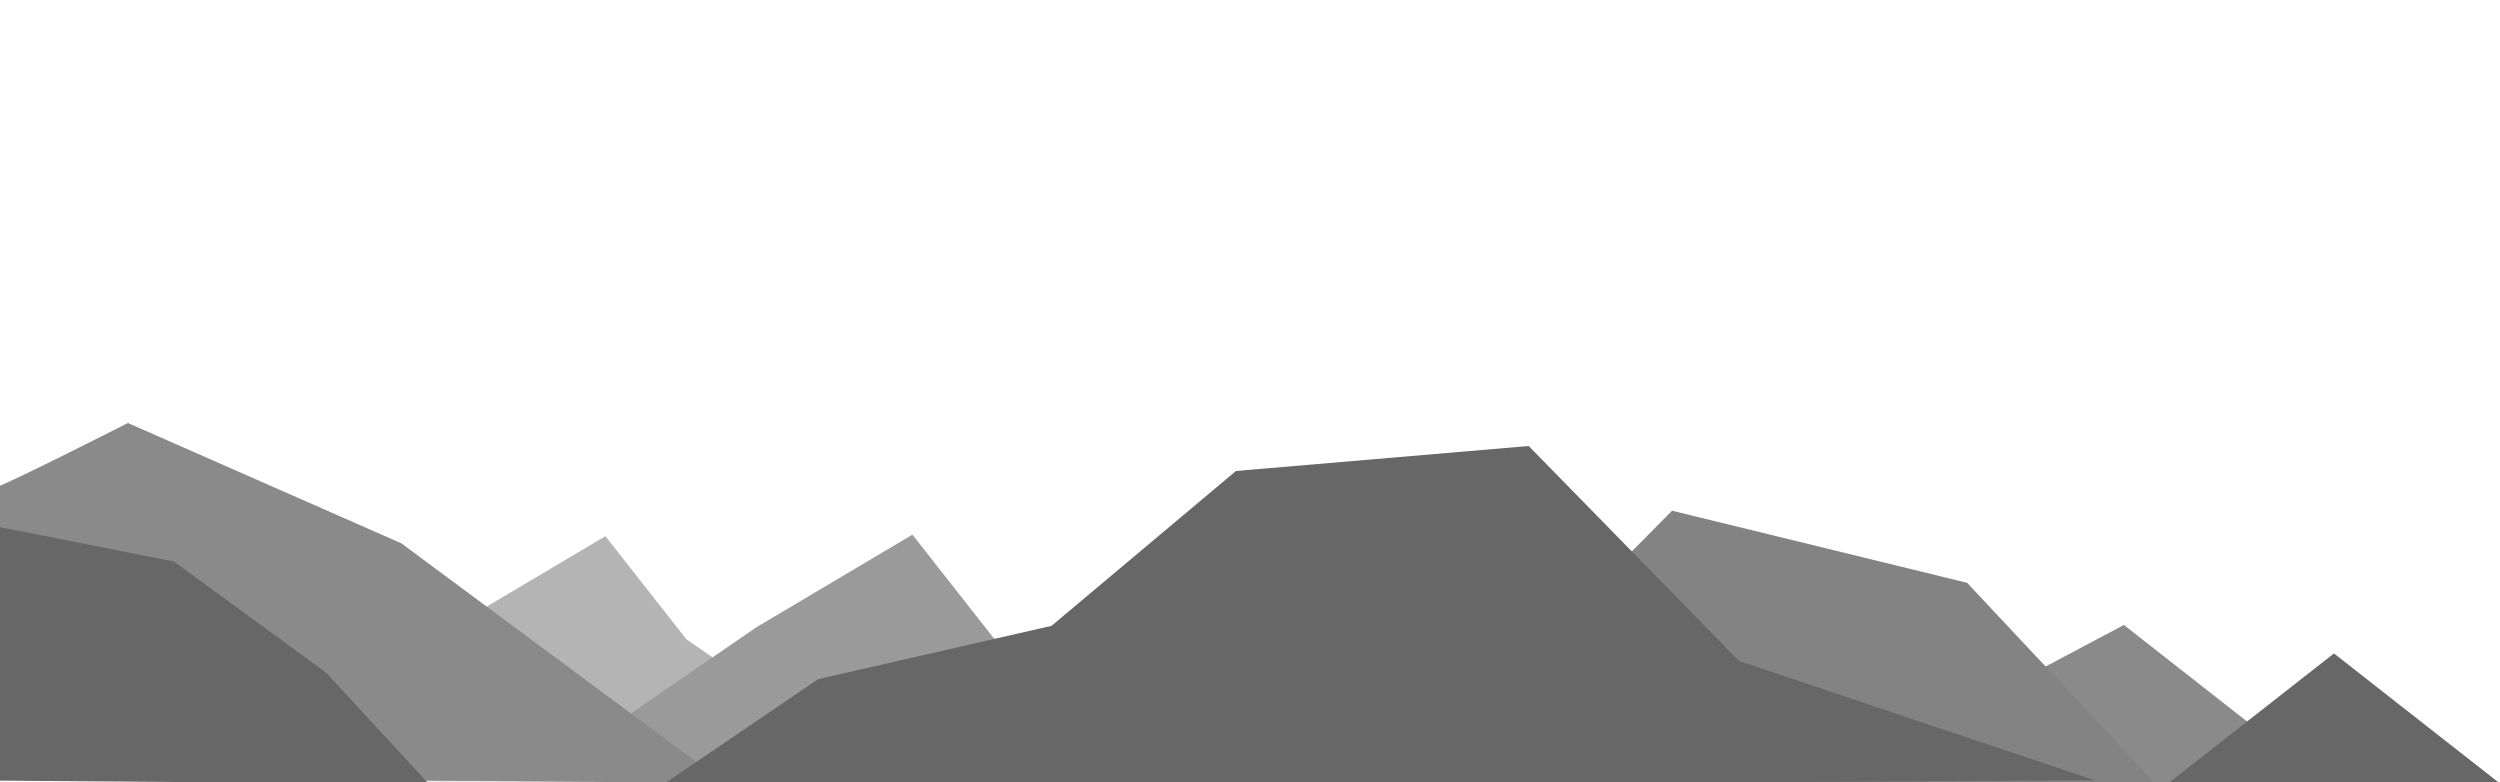
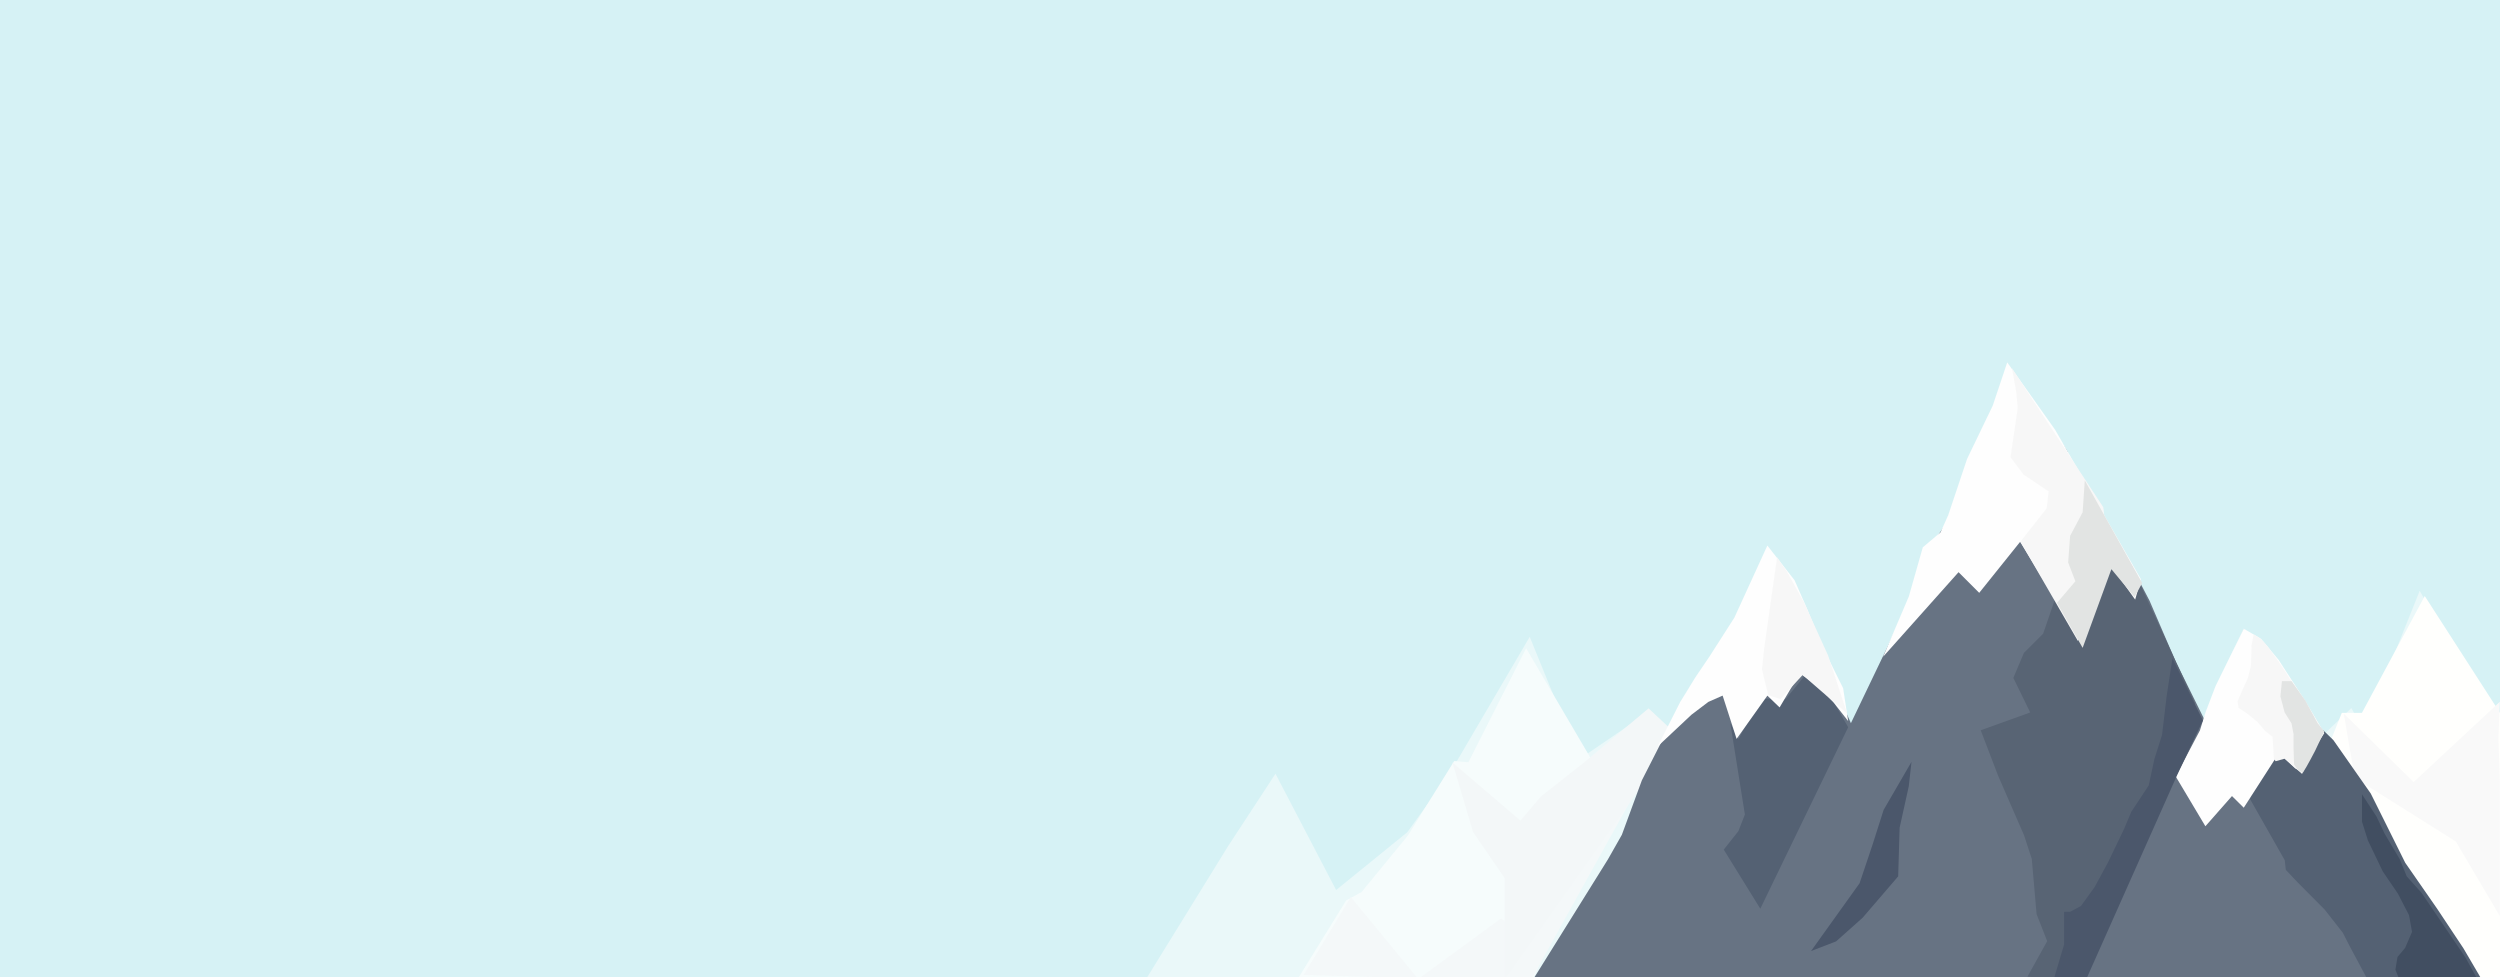
- <svg xmlns="http://www.w3.org/2000/svg" width="100%" height="100%" viewBox="0 0 1024 320" version="1.1" xml:space="preserve" style="fill-rule:evenodd;clip-rule:evenodd;stroke-linejoin:round;stroke-miterlimit:1.414;">
-   <g id="hero">
-     <g id="mountains">
-       <path id="Triangle-1-Copy" d="M247.977,219.606L281.166,261.87L365.744,320.317L93.156,319.883L184.27,257.408L247.977,219.606Z" style="fill:rgb(180,180,180);" />
-       <path id="Triangle-1-Copy1" d="M373.731,218.992L406.92,261.257L491.498,319.704L218.909,319.27L310.024,256.795L373.731,218.992Z" style="fill:rgb(154,154,154);" />
-       <path id="Triangle-1-Copy-4" d="M-1.719,199.547C0.821,199.461 52.388,173.262 52.388,173.262L164.372,222.538L296.888,320.732L-0.771,318.188L-1.719,199.547Z" style="fill:rgb(139,138,138);" />
-       <path id="Triangle-1-Copy-7" d="M869.953,255.991L955.988,323.399L783.918,323.399L823.291,280.714L869.953,255.991Z" style="fill:rgb(139,138,138);" />
-       <path id="Triangle-1-Copy-8" d="M955.988,267.648L1027.14,323.399L884.831,323.399L955.988,267.648Z" style="fill:rgb(103,103,103);" />
-       <path id="Triangle-1-Copy-5" d="M-0.62,319.748L-2.353,215.474L71.194,229.977L133.61,275.545L175.672,321.138L-0.62,319.748Z" style="fill:rgb(103,103,103);" />
-       <path id="Triangle-1-Copy-6" d="M684.884,209.188L805.732,238.723L883.766,321.93L575.049,320.191L684.884,209.188Z" style="fill:rgb(131,131,131);" />
-       <path id="Triangle-1" d="M626.153,182.681L712.302,270.726L858.059,319.613L758.483,320.221L668.319,320.606L332.07,320.857L272.73,320.583L335.086,278.18L430.704,256.342L506.241,192.916L626.153,182.681Z" style="fill:rgb(103,103,103);" />
+ <svg xmlns="http://www.w3.org/2000/svg" width="1024px" height="400px" viewBox="0 0 1024 400" version="1.1">
+   <defs />
+   <g id="Page-1" stroke="none" stroke-width="1" fill="none" fill-rule="evenodd">
+     <g id="hero">
+       <rect id="bg" fill="#D6F2F5" x="0" y="0" width="1025" height="404" />
+       <g id="rky-mtns" transform="translate(469, 148)">
+         <g id="mtns-bg" transform="translate(0, 93.96296)">
+           <path d="M0.308,159.259 L34.084,104.526 L53.437,74.964 L78.277,122.586 L107.428,98.921 L124.706,74.964 L157.577,18.884 L177.941,68.948 L202.781,52.014 L356.679,143.004 L422.06,117.043 L494.12,48.07 L499.224,57.156 L522.117,0 L546.639,43.669 L551.815,55.262 L551.815,163.241 L0.308,159.259 Z" fill="#EAF8F9" />
+           <path d="M498.443,50.024 L490.207,50.024 L481.945,70.69 L508.505,97.888 L541.781,159.259 L555,159.259 L555,60.868 L555,50.024 L524.173,2.168 L498.443,50.024 Z" id="Path-17" fill="#FFFFFD" />
+           <path d="M490.998,50.324 L495.522,76.689 L536.904,102.707 L554.944,133.274 L554.944,78.375 L554.356,60.287 L554.944,45.478 L519.631,78.375 L490.998,50.324 Z" id="Path-18" fill="#F9F9F9" />
+           <path d="M62.717,158.737 L82.397,126.855 L88.711,123.404 L107.594,100.374 L126.636,69.766 L132.45,70.253 L156.097,23.562 L182.061,67.761 L188.257,86.453 L158.943,159.259 L62.717,158.737 Z" id="Path-20" fill="#F6FCFC" />
+           <path d="M64.958,157.393 L84.311,125.473 L111.926,159.042 L145.854,134.201 L155.764,142.052 L206.98,54.895 L209.755,66.348 L157.767,160.056 L64.958,157.393 Z" id="Path-21" fill="#F4F8F9" />
+           <path d="M125.916,70.346 L134.385,98.879 L147.31,117.703 L147.31,159.259 L218.063,59.22 L206.246,48.185 L180.061,70.136 L162.151,84.3 L153.773,94.154 L125.916,70.346 Z" id="Path-19" fill="#F3F7F8" />
+         </g>
+         <path d="M158.93,253.222 L189.606,203.998 L195.313,193.932 L203.509,171.627 L221.491,136.353 L242.48,104.676 L249.326,91.944 L254.206,82.463 L271.254,105.422 L276.234,117.771 L282.495,129.044 L284.984,138.901 L289.133,148.208 L311.917,100.66 L320.181,77.801 L327.861,66.87 L337.541,41.28 L343.905,29.419 L352.897,4.205 L364.726,17.347 L377.659,36.611 L387.407,62.721 L400.86,77.735 L411.472,98.103 L422.259,123.177 L433.709,146.285 L443.911,122.906 L450.138,109.83 L463.417,121.97 L476.384,143.1 L481.364,151.265 L489.386,164.441 L498.204,177.621 L509.134,194.704 L513.457,206.287 L524.247,222.02 L537.246,241.318 L544.648,253.222 L158.93,253.222 Z" id="mountains-frg" fill="#677383" />
+         <g id="right" transform="translate(422.023, 109.0926)">
+           <path d="M30.572,70.172 L44.817,95.272 L45.233,99.2 L50.178,104.422 L61.158,115.471 L68.594,124.964 L71.343,130.341 L79.901,146.338 L127.29,147.203 L118.006,131.347 L107.269,115.181 L94.163,96.299 L80.055,67.962 L64.738,46.072 L60.606,42.061 L33.46,58.453 L30.572,70.172 Z" id="Path-3" fill="#546173" />
+           <path d="M0.132,60.92 L12.303,81.34 L23.196,68.976 L28.019,73.749 L42.386,51.428 L49.097,57.651 L51.674,58.879 L54.562,53.64 L57.311,49.039 L61.011,43.191 L52.73,29.323 L42.386,13.309 L35.111,4.579 L28.019,0.429 L16.47,23.908 L12.303,34.818 L10.068,42.081 L0.132,60.92 Z" id="Path-2" fill="#FEFEFE" />
+           <path d="M34.768,4.482 C33.935,3.829 32.07,2.697 32.07,2.697 L31.2,7.378 L30.992,15.392 L29.679,20.7 L26.99,26.639 L25.477,30.15 L25.883,32.829 L29.186,35.009 L33.474,38.466 L36.793,42.331 L39.827,44.735 L40.38,53.657 L41.066,54.712 L44.792,53.657 L51.906,59.915 L55.702,51.13 L60.53,42.331 L57.922,38.052 L52.822,29.363 L46.74,20.7 L43.887,16.205 L38.268,8.252 C38.268,8.252 36.087,5.518 34.768,4.482 Z" id="Path-5" fill="#F7F7F7" />
+           <path d="M76.442,68.251 L76.442,79.438 L78.865,87.132 L84.95,99.823 L91.157,108.936 L95.705,117.737 L96.949,124.602 L94.112,131.174 L90.982,134.891 L90.134,140.097 L91.38,143.195 L123.794,144.13 L118.831,135.101 L100.834,108.612 L94.765,101.853 L91.912,94.832 L85.705,84.355 L82.386,77.35 L76.442,68.251 Z" id="Path-4" fill="#414E61" />
+           <path d="M43.658,21.894 L43.036,28.154 L44.756,34.69 L47.575,39.177 L48.422,43.656 L48.422,49.456 L48.621,56.053 L50.142,58.224 C50.142,58.224 52.156,59.494 52.277,59.318 C53.794,57.118 57.236,50.448 57.236,50.448 L61.003,42.477 L58.28,39.177 L53.248,29.856 L47.575,21.894 L43.658,21.894 Z" id="Path-6" fill="#E2E4E3" />
+         </g>
+         <g id="middle" transform="translate(272.3242, 0)">
+           <path d="M102.664,90.834 L95.553,111.544 L87.674,119.423 L83.338,129.659 L90.244,143.822 L69.973,151.11 L77.111,169.751 L87.734,194.153 L90.888,203.802 L92.866,226.462 L97.202,237.495 L89.118,252.043 L104.107,253.222 L157.805,140.067 L133.584,87.611 L111.572,77.138 L102.664,90.834 Z" id="Path-9" fill="#586474" />
+           <path d="M148.5,121.689 L146.149,137.008 L144.245,153.018 L141.099,162.959 L138.797,173.698 L131.639,184.54 L128.631,191.682 L122.059,205.342 L116.665,215.283 L111.01,223.117 L106.586,225.467 L104.129,225.467 L104.129,238.85 L100.186,252.132 L112.788,254.019 L150.407,169.544 L160.99,147.133 L148.5,121.689 Z" id="Path-7" fill="#4B576B" />
+           <path d="M80.837,0.445 L74.878,18.201 L64.404,39.946 L56.644,63.057 L53.514,70.038 L46.251,76.193 L40.535,96.316 L30.003,121.003 L60.896,86.364 L69.363,94.831 L86.118,73.94 L111.758,115.898 L123.353,83.795 L133.235,97.602 L135.624,89.285 L100.493,28.097 L90.318,13.716 L80.837,0.445 Z" id="Path-8" fill="#FEFEFE" />
+           <path d="M41.633,164.04 L30.215,183.72 L25.673,197.967 L20.361,213.781 L0.476,241.545 L10.74,237.592 L21.599,227.915 L36.174,210.95 L36.762,191.036 L40.51,174.072 L41.633,164.04 Z" id="Path-10" fill="#4B576B" />
+           <path d="M82.777,2.789 L84.547,12.643 L85.138,19.162 L82.189,39.256 L87.499,46.367 L97.794,53.297 L96.998,60.203 L86.245,73.862 L109.772,114.522 L122.961,84.191 L120.189,59.761 L82.777,2.789 Z" id="Path-11" fill="#F7F7F7" />
+           <path d="M112.601,48.773 L111.727,61.831 L106.591,71.508 L105.795,82.395 L108.747,90.093 L101.225,98.949 L111.727,117.367 L123.5,85.138 L132.971,96.557 L136.128,90.806 L112.601,48.773 Z" id="Path-12" fill="#E2E4E3" />
+         </g>
+         <g id="left" transform="translate(209.4189, 74.85185)">
+           <path d="M53.111,63.351 L42.602,63.351 L33.633,79.888 L30.283,73.177 L36.288,110.768 L33.633,117.569 L27.628,125.151 L42.602,149.36 L78.594,75.026 L72.994,65.239 L60.677,54.025 L53.111,63.351 Z" id="Path-14" fill="#546173" />
+           <path d="M45.492,0.607 L31.971,30.15 L21.845,45.96 L15.98,54.625 L9.761,64.738 L0.585,82.868 L14.44,69.87 L21.344,64.634 L27.17,62.068 L32.893,79.799 L45.492,62.082 L50.507,66.906 L58.782,52.921 L66.173,58.142 L72.487,64.738 L78.594,72.511 L76.529,59.029 L68.163,42.194 L61.865,26.749 L56.642,14.829 L45.492,0.607 Z" id="Path-13" fill="#FEFEFE" />
+           <path d="M49.479,5.387 L44.168,42.888 L43.282,51.356 L45.849,61.904 L50.879,63.483 L59.936,53.627 L78.156,69.37 L70.381,45.647 L60.439,23.799 L53.226,10.801 L49.479,5.387 Z" id="Path-15" fill="#F7F7F7" />
+         </g>
+       </g>
    </g>
  </g>
</svg>
